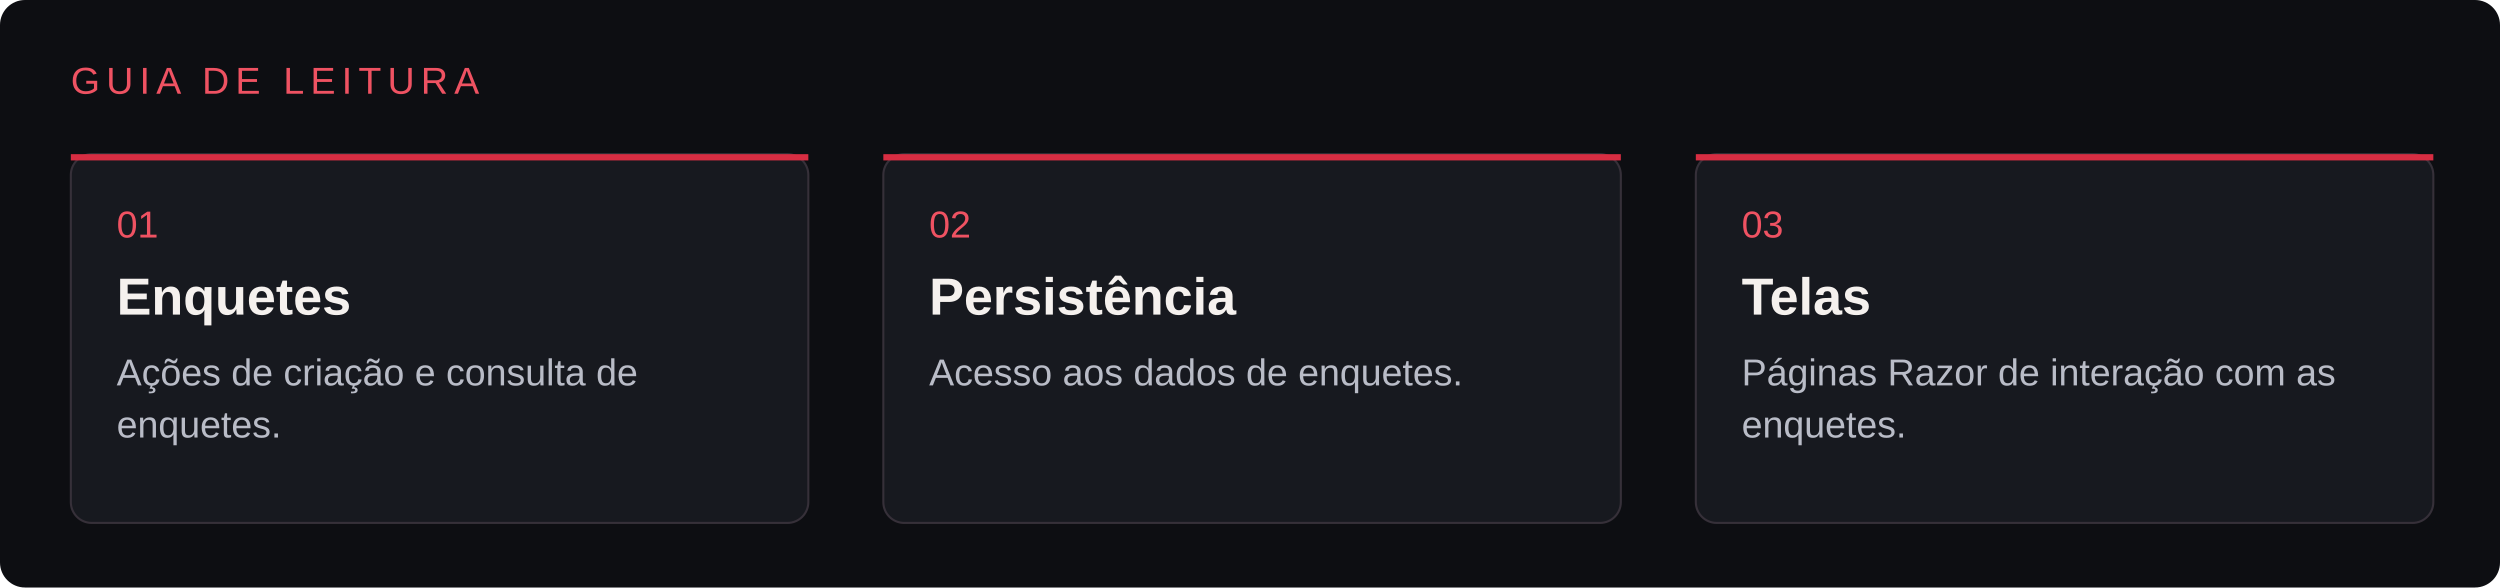
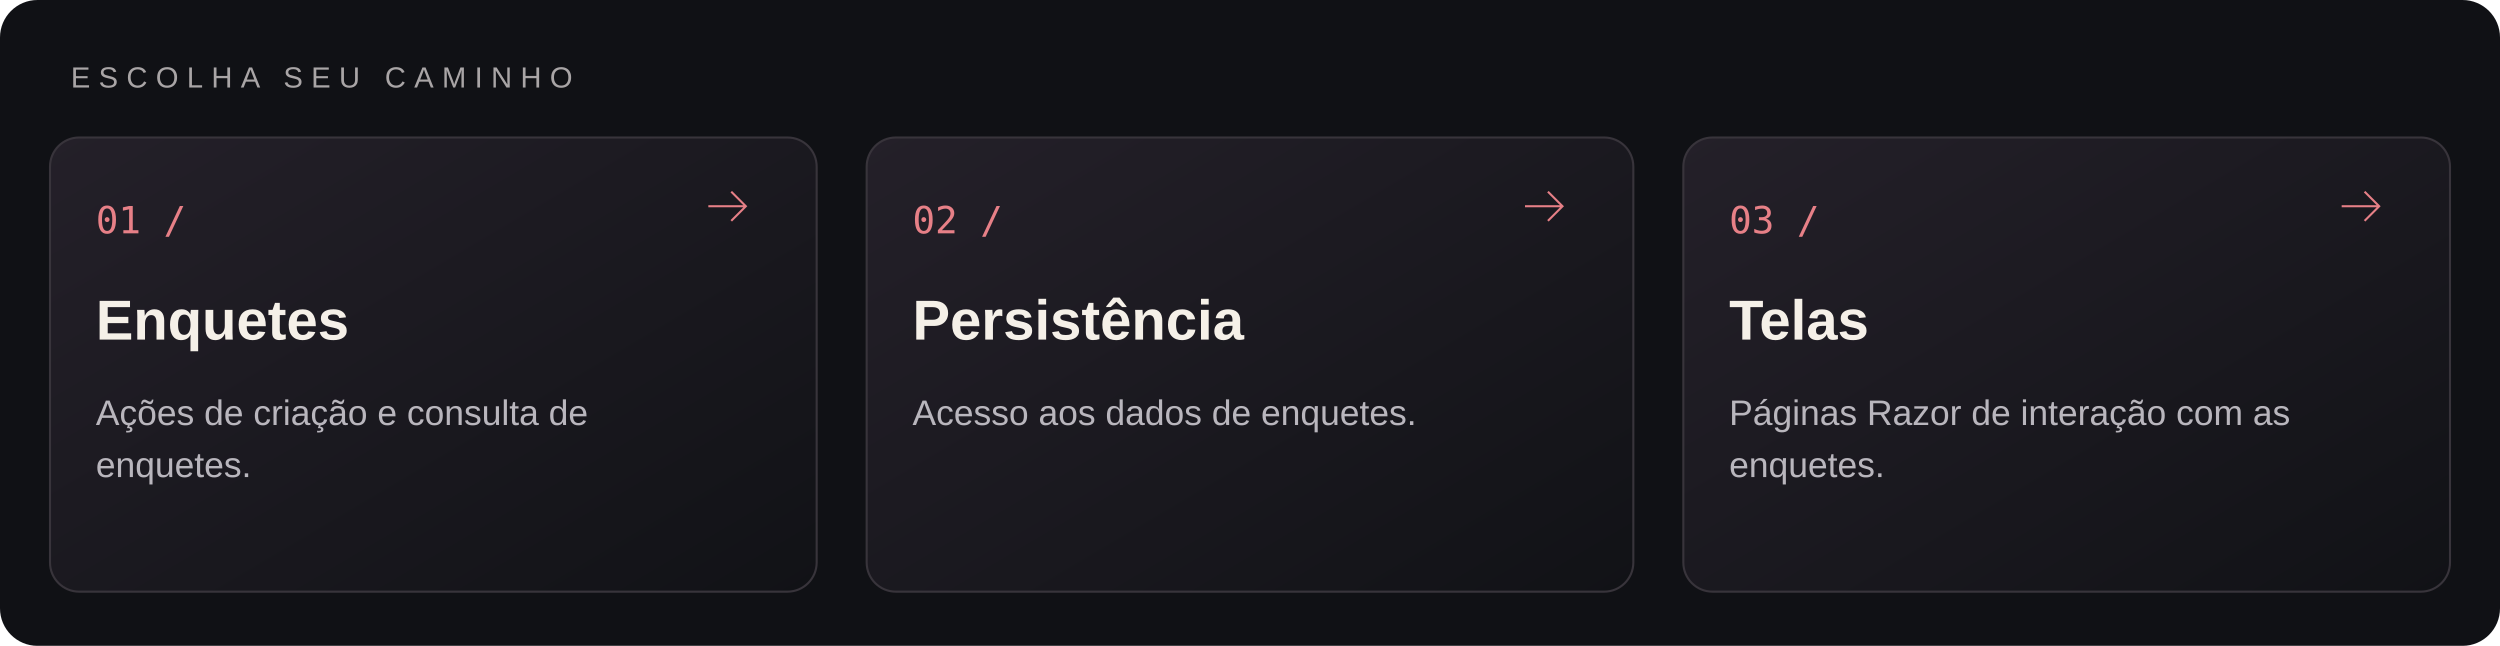
- <svg xmlns="http://www.w3.org/2000/svg" width="1200" height="282" viewBox="0 0 1200 282" role="img">
-   <rect width="1200" height="282" rx="12" fill="#0d0e12" />
-   <text x="34" y="45" font-family="Arial" font-size="18" letter-spacing="3" fill="#ef5262">GUIA DE LEITURA</text>
-   <rect x="34" y="74" width="354" height="177" rx="10" fill="#17191f" stroke="#363039" />
-   <rect x="34" y="74" width="354" height="3" fill="#d72d42" />
-   <text x="56" y="114" fill="#ef5262" font-family="Arial" font-size="18">01</text>
-   <text x="56" y="151" fill="#f5f1ee" font-family="Arial" font-weight="700" font-size="25">Enquetes</text>
-   <text x="56" y="185" fill="#b9bcc7" font-family="Arial" font-size="18">Ações de criação e consulta de</text>
-   <text x="56" y="210" fill="#b9bcc7" font-family="Arial" font-size="18">enquetes.</text>
-   <rect x="424" y="74" width="354" height="177" rx="10" fill="#17191f" stroke="#363039" />
-   <rect x="424" y="74" width="354" height="3" fill="#d72d42" />
-   <text x="446" y="114" fill="#ef5262" font-family="Arial" font-size="18">02</text>
-   <text x="446" y="151" fill="#f5f1ee" font-family="Arial" font-weight="700" font-size="25">Persistência</text>
-   <text x="446" y="185" fill="#b9bcc7" font-family="Arial" font-size="18">Acesso aos dados de enquetes.</text>
-   <rect x="814" y="74" width="354" height="177" rx="10" fill="#17191f" stroke="#363039" />
-   <rect x="814" y="74" width="354" height="3" fill="#d72d42" />
-   <text x="836" y="114" fill="#ef5262" font-family="Arial" font-size="18">03</text>
-   <text x="836" y="151" fill="#f5f1ee" font-family="Arial" font-weight="700" font-size="25">Telas</text>
-   <text x="836" y="185" fill="#b9bcc7" font-family="Arial" font-size="18">Páginas Razor de interação com as</text>
-   <text x="836" y="210" fill="#b9bcc7" font-family="Arial" font-size="18">enquetes.</text>
+ <svg xmlns="http://www.w3.org/2000/svg" width="1200" height="310" viewBox="0 0 1200 310">
+   <defs>
+     <linearGradient id="g" x2="1" y2="1">
+       <stop stop-color="#242029" />
+       <stop offset="1" stop-color="#111216" />
+     </linearGradient>
+   </defs>
+   <rect width="1200" height="310" rx="18" fill="#101115" />
+   <text x="34" y="42" fill="#a9a5a6" font-family="Arial" font-size="14" letter-spacing="4">ESCOLHA SEU CAMINHO</text>
+   <rect x="24" y="66" width="368" height="218" rx="14" fill="url(#g)" stroke="#38343b" />
+   <text x="46" y="112" fill="#e78087" font-family="monospace" font-size="18">01 /</text>
+   <path d="M340 99h18m-7-7 7 7-7 7" fill="none" stroke="#e78087" />
+   <text x="46" y="163" fill="#f5f0e8" font-family="Arial" font-size="27" font-weight="600">Enquetes</text>
+   <text x="46" y="204" fill="#b9b6bd" font-family="Arial" font-size="17">Ações de criação e consulta de</text>
+   <text x="46" y="229" fill="#b9b6bd" font-family="Arial" font-size="17">enquetes.</text>
+   <rect x="416" y="66" width="368" height="218" rx="14" fill="url(#g)" stroke="#38343b" />
+   <text x="438" y="112" fill="#e78087" font-family="monospace" font-size="18">02 /</text>
+   <path d="M732 99h18m-7-7 7 7-7 7" fill="none" stroke="#e78087" />
+   <text x="438" y="163" fill="#f5f0e8" font-family="Arial" font-size="27" font-weight="600">Persistência</text>
+   <text x="438" y="204" fill="#b9b6bd" font-family="Arial" font-size="17">Acesso aos dados de enquetes.</text>
+   <rect x="808" y="66" width="368" height="218" rx="14" fill="url(#g)" stroke="#38343b" />
+   <text x="830" y="112" fill="#e78087" font-family="monospace" font-size="18">03 /</text>
+   <path d="M1124 99h18m-7-7 7 7-7 7" fill="none" stroke="#e78087" />
+   <text x="830" y="163" fill="#f5f0e8" font-family="Arial" font-size="27" font-weight="600">Telas</text>
+   <text x="830" y="204" fill="#b9b6bd" font-family="Arial" font-size="17">Páginas Razor de interação com as</text>
+   <text x="830" y="229" fill="#b9b6bd" font-family="Arial" font-size="17">enquetes.</text>
</svg>
